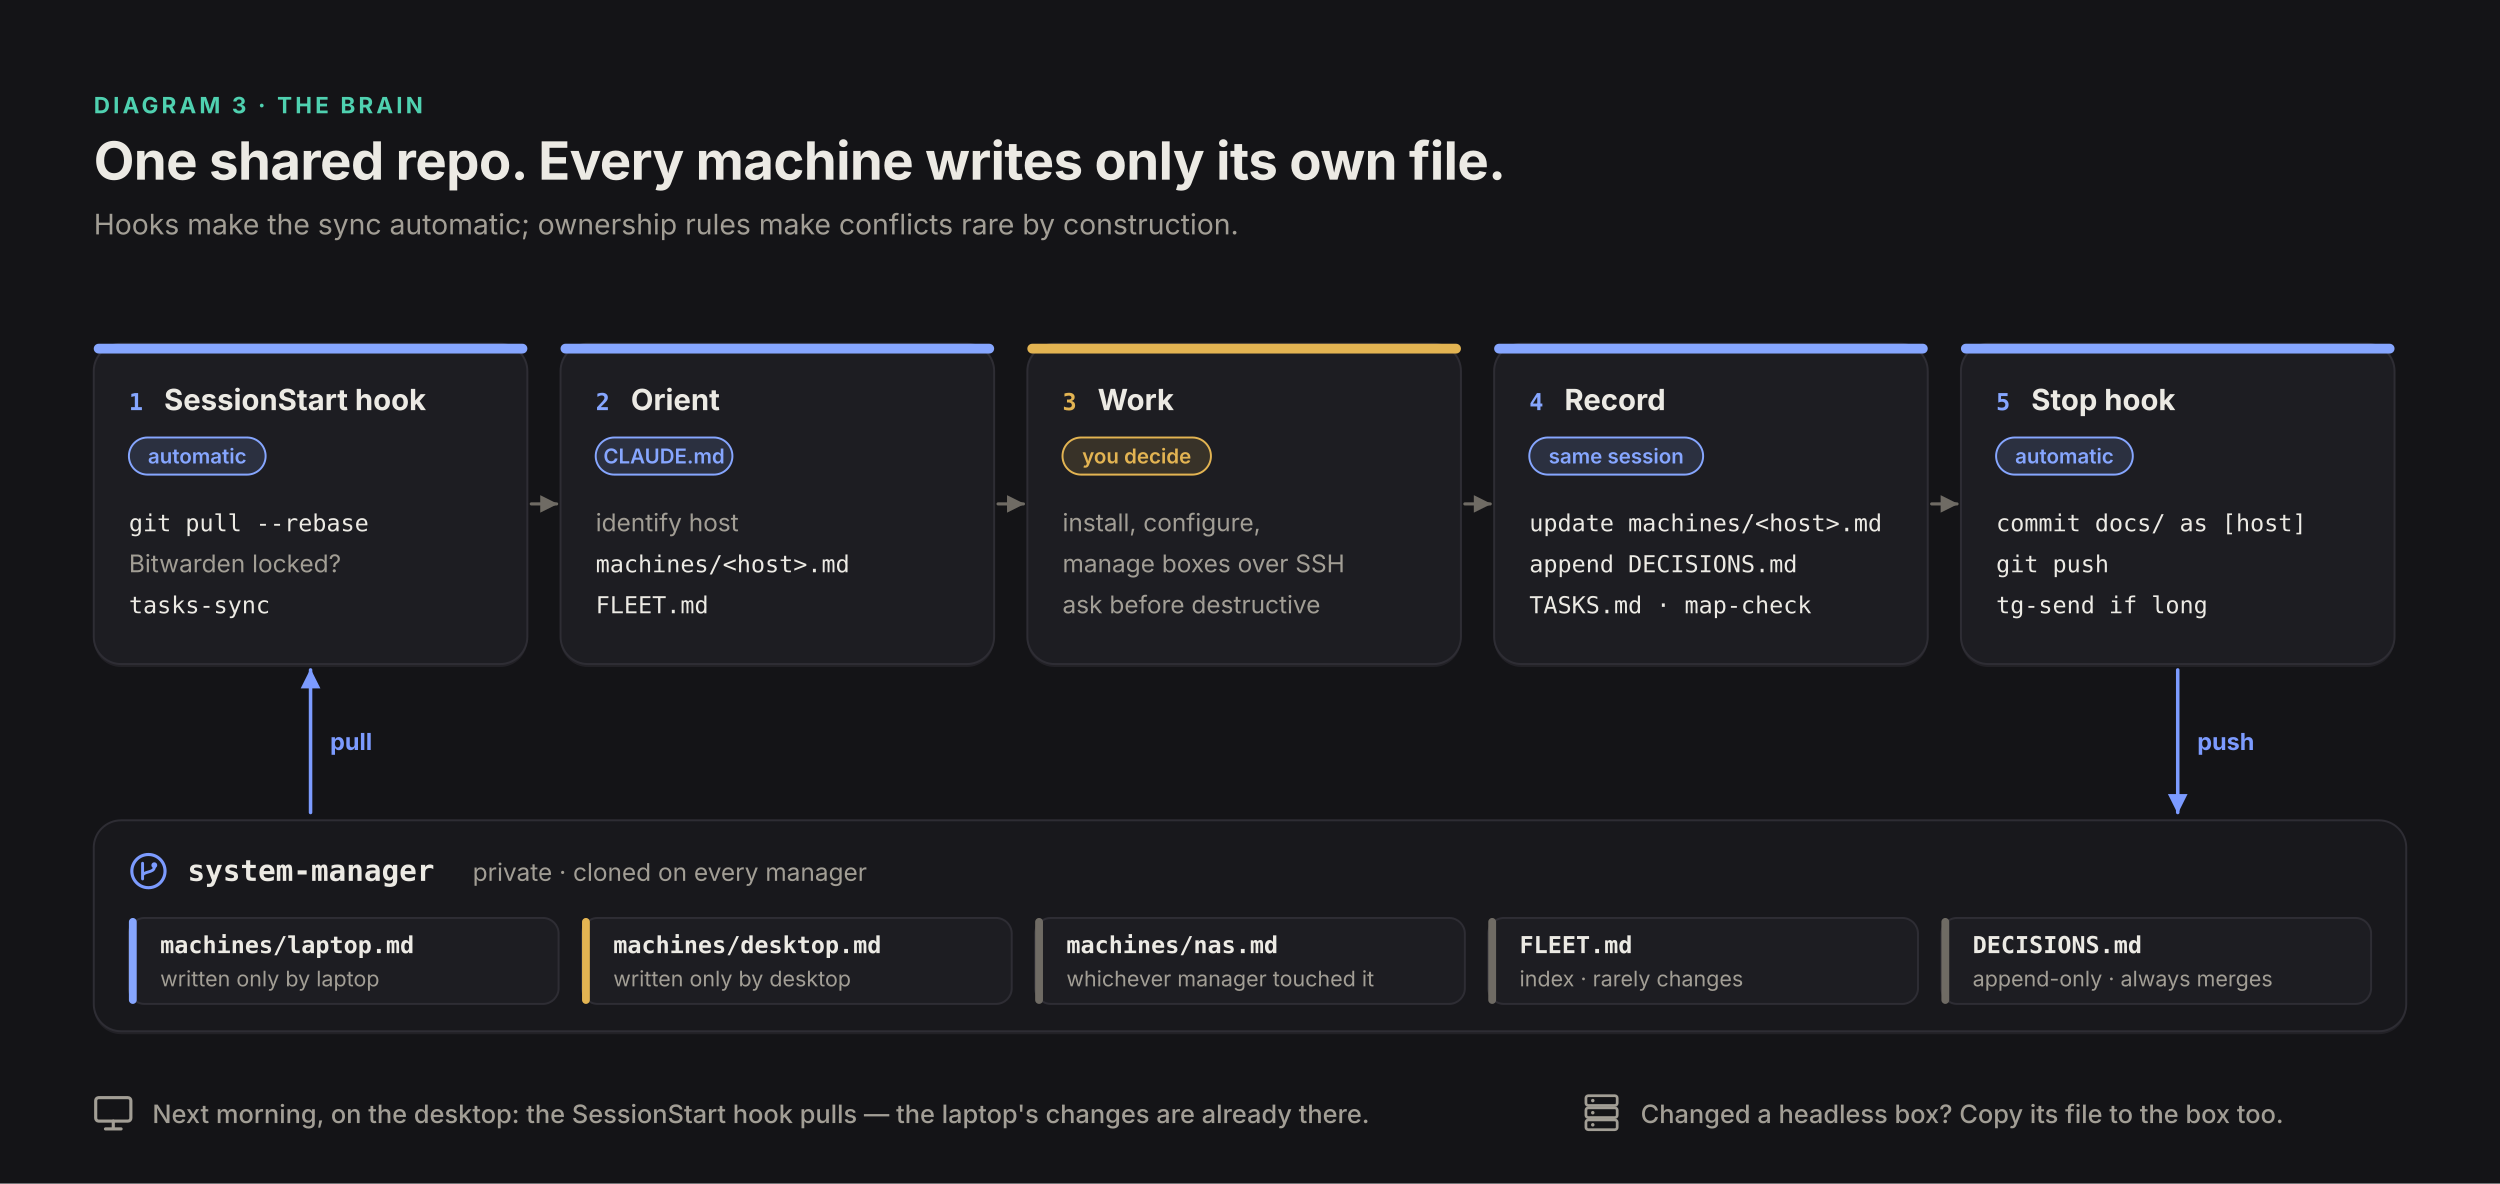
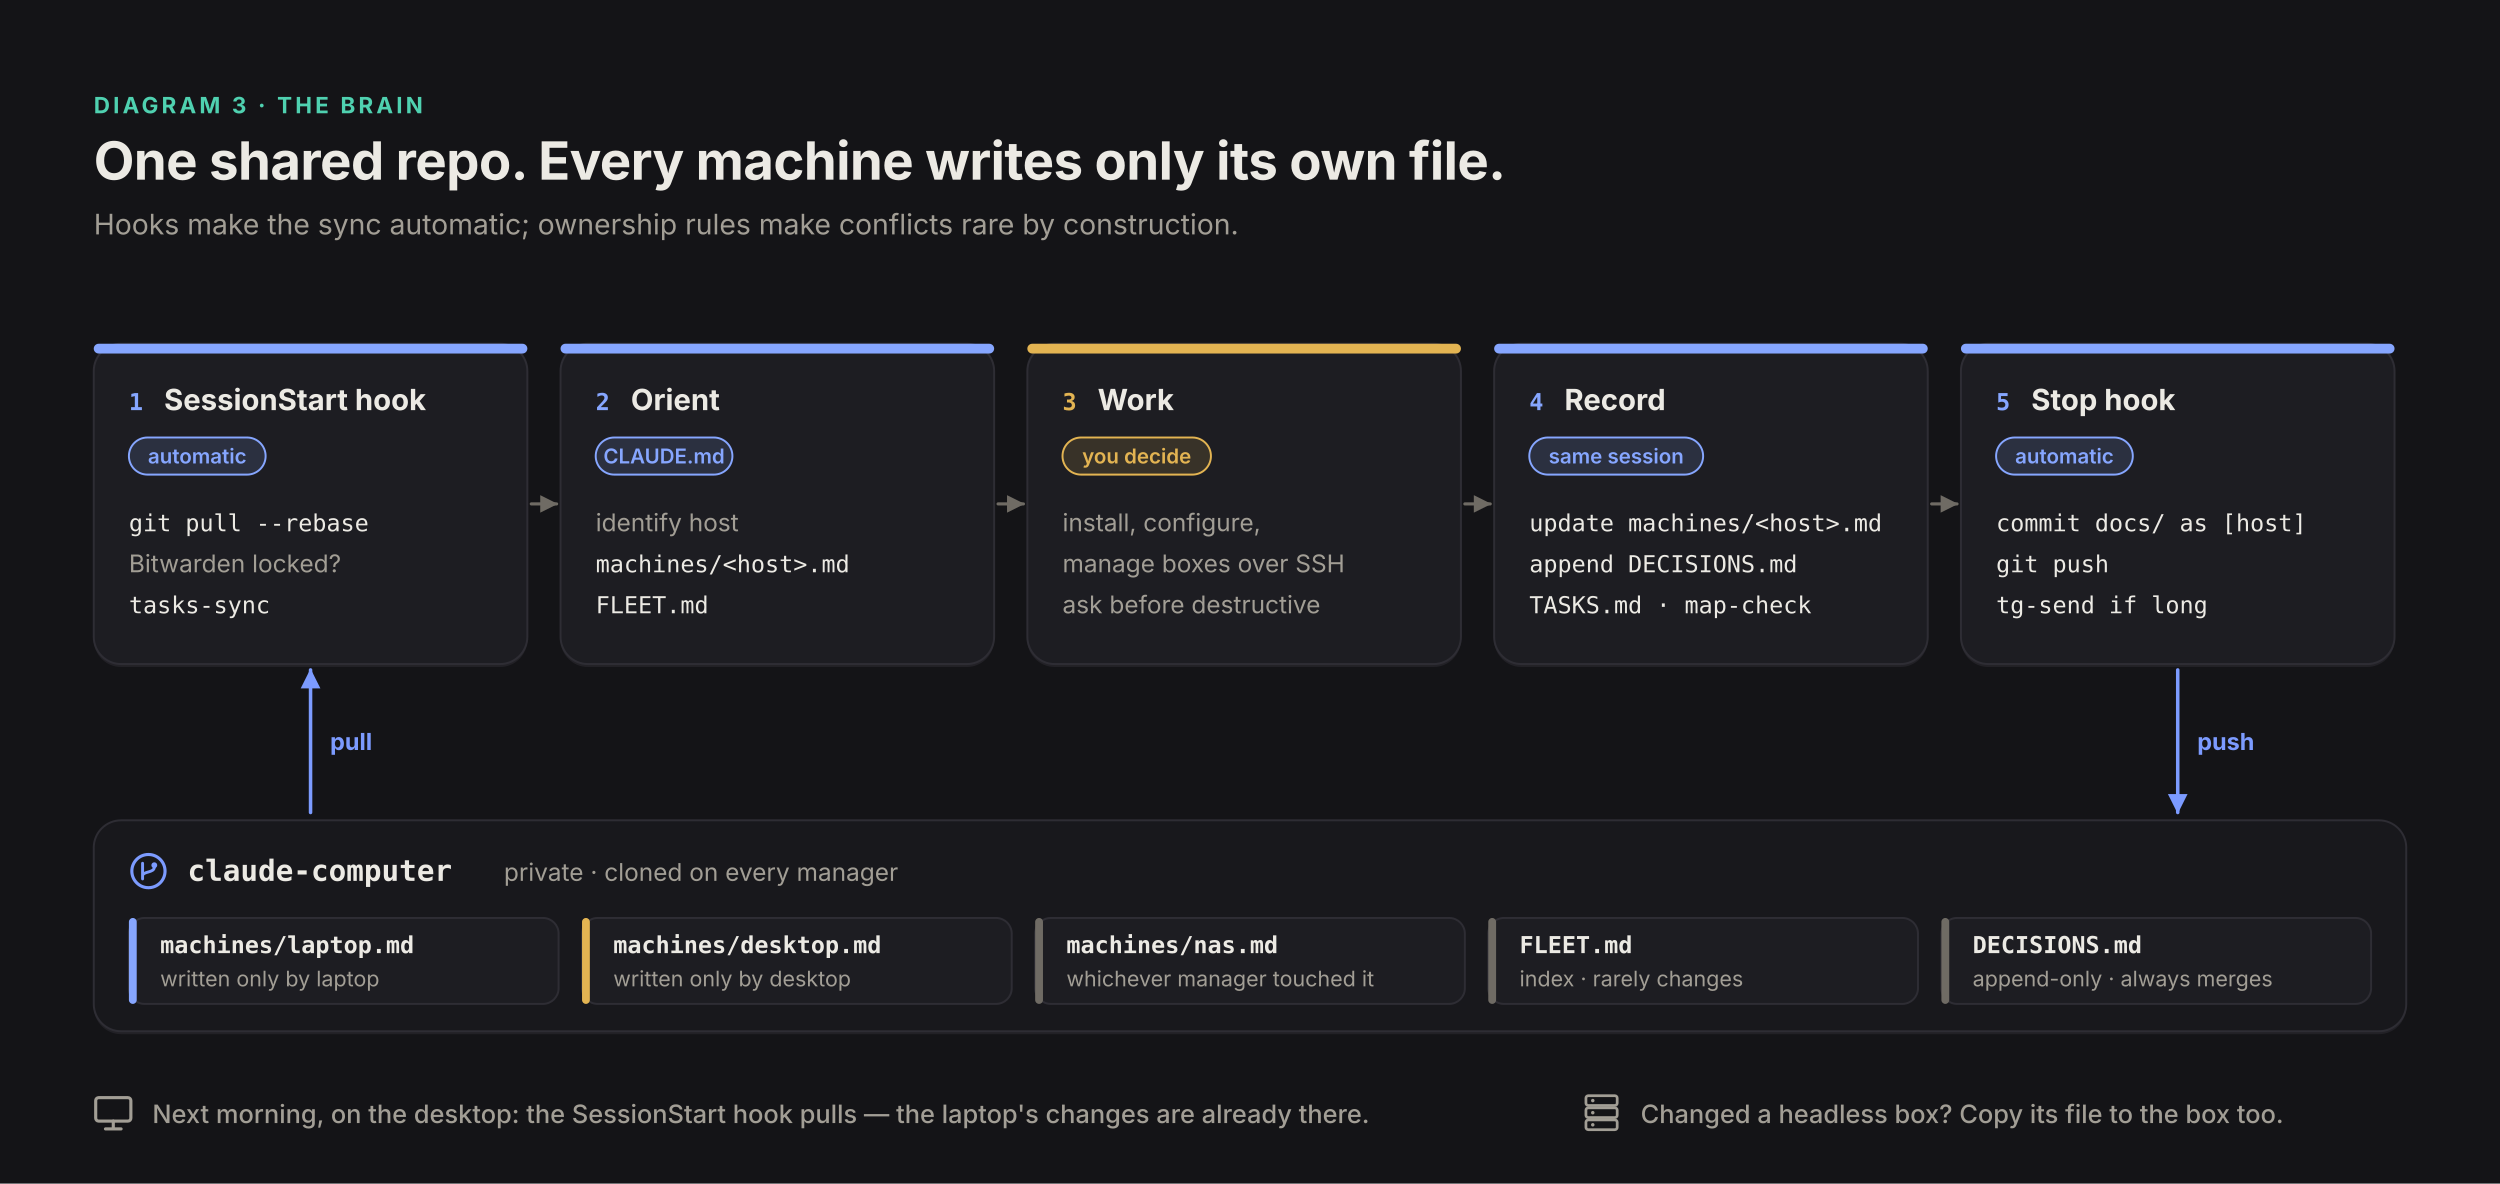
<svg xmlns="http://www.w3.org/2000/svg" viewBox="0 0 1280 606" width="1280" height="606" role="img" aria-labelledby="t d" font-family="Inter, -apple-system, BlinkMacSystemFont, 'Segoe UI', Helvetica, Arial, sans-serif">
  <defs>
    <marker id="m6F6B64" viewBox="0 0 10 10" refX="8.5" refY="5" markerWidth="7" markerHeight="7" orient="auto-start-reverse">
      <path d="M1,1 L9,5 L1,9 z" fill="#6F6B64" />
    </marker>
    <marker id="m7C9BFF" viewBox="0 0 10 10" refX="8.5" refY="5" markerWidth="7" markerHeight="7" orient="auto-start-reverse">
      <path d="M1,1 L9,5 L1,9 z" fill="#7C9BFF" />
    </marker>
    <pattern id="hatch" width="8" height="8" patternUnits="userSpaceOnUse" patternTransform="rotate(45)">
      <line x1="0" y1="0" x2="0" y2="8" stroke="#2E2D34" stroke-width="3" />
    </pattern>
  </defs>
  <rect width="1280" height="606" fill="#141417" />
  <text x="48" y="58" font-size="11.5" font-weight="700" fill="#4FD1B0" text-anchor="start" letter-spacing="0.14em">DIAGRAM 3 · THE BRAIN</text>
  <text x="48" y="92" font-size="27" font-weight="650" fill="#ECEAE4" text-anchor="start" letter-spacing="-0.01em">One shared repo. Every machine writes only its own file.</text>
  <text x="48" y="120" font-size="14.5" font-weight="400" fill="#A29E95" text-anchor="start">Hooks make the sync automatic; ownership rules make conflicts rare by construction.</text>
  <rect x="48" y="177.5" width="222" height="164" rx="14" fill="#2E2D34" fill-opacity="0.55" />
  <rect x="48" y="176" width="222" height="164" rx="14" fill="#1D1D22" stroke="#2E2D34" stroke-width="1" />
  <rect x="48" y="176" width="222" height="5" rx="2.5" fill="#86A6FF" />
  <text x="66" y="210" font-size="12" font-weight="700" fill="#86A6FF" text-anchor="start" font-family="ui-monospace, 'SF Mono', SFMono-Regular, Menlo, Consolas, monospace">1</text>
  <text x="84" y="210" font-size="15" font-weight="700" fill="#ECEAE4" text-anchor="start">SessionStart hook</text>
  <rect x="66" y="224" width="70" height="19" rx="9.5" fill="#86A6FF" stroke="#86A6FF" stroke-width="1" fill-opacity="0.14" />
  <text x="101.0" y="237.28" font-size="10.5" font-weight="600" fill="#86A6FF" text-anchor="middle">automatic</text>
  <text x="66" y="272" font-size="12" font-weight="500" fill="#ECEAE4" text-anchor="start" font-family="ui-monospace, 'SF Mono', SFMono-Regular, Menlo, Consolas, monospace">git pull --rebase</text>
  <text x="66" y="293" font-size="12.5" font-weight="400" fill="#A29E95" text-anchor="start">Bitwarden locked?</text>
  <text x="66" y="314" font-size="12" font-weight="500" fill="#ECEAE4" text-anchor="start" font-family="ui-monospace, 'SF Mono', SFMono-Regular, Menlo, Consolas, monospace">tasks-sync</text>
  <line x1="272" y1="258.0" x2="285" y2="258.0" stroke="#6F6B64" stroke-width="1.6" stroke-linecap="round" marker-end="url(#m6F6B64)" />
  <rect x="287" y="177.5" width="222" height="164" rx="14" fill="#2E2D34" fill-opacity="0.55" />
  <rect x="287" y="176" width="222" height="164" rx="14" fill="#1D1D22" stroke="#2E2D34" stroke-width="1" />
  <rect x="287" y="176" width="222" height="5" rx="2.5" fill="#86A6FF" />
  <text x="305" y="210" font-size="12" font-weight="700" fill="#86A6FF" text-anchor="start" font-family="ui-monospace, 'SF Mono', SFMono-Regular, Menlo, Consolas, monospace">2</text>
  <text x="323" y="210" font-size="15" font-weight="700" fill="#ECEAE4" text-anchor="start">Orient</text>
  <rect x="305" y="224" width="70" height="19" rx="9.5" fill="#86A6FF" stroke="#86A6FF" stroke-width="1" fill-opacity="0.14" />
  <text x="340.0" y="237.28" font-size="10.5" font-weight="600" fill="#86A6FF" text-anchor="middle">CLAUDE.md</text>
  <text x="305" y="272" font-size="12.5" font-weight="400" fill="#A29E95" text-anchor="start">identify host</text>
  <text x="305" y="293" font-size="12" font-weight="500" fill="#ECEAE4" text-anchor="start" font-family="ui-monospace, 'SF Mono', SFMono-Regular, Menlo, Consolas, monospace">machines/&lt;host&gt;.md</text>
  <text x="305" y="314" font-size="12" font-weight="500" fill="#ECEAE4" text-anchor="start" font-family="ui-monospace, 'SF Mono', SFMono-Regular, Menlo, Consolas, monospace">FLEET.md</text>
  <line x1="511" y1="258.0" x2="524" y2="258.0" stroke="#6F6B64" stroke-width="1.6" stroke-linecap="round" marker-end="url(#m6F6B64)" />
  <rect x="526" y="177.5" width="222" height="164" rx="14" fill="#2E2D34" fill-opacity="0.55" />
  <rect x="526" y="176" width="222" height="164" rx="14" fill="#1D1D22" stroke="#2E2D34" stroke-width="1" />
  <rect x="526" y="176" width="222" height="5" rx="2.5" fill="#E3B452" />
  <text x="544" y="210" font-size="12" font-weight="700" fill="#E3B452" text-anchor="start" font-family="ui-monospace, 'SF Mono', SFMono-Regular, Menlo, Consolas, monospace">3</text>
  <text x="562" y="210" font-size="15" font-weight="700" fill="#ECEAE4" text-anchor="start">Work</text>
  <rect x="544" y="224" width="76" height="19" rx="9.5" fill="#E3B452" stroke="#E3B452" stroke-width="1" fill-opacity="0.14" />
  <text x="582.0" y="237.28" font-size="10.5" font-weight="600" fill="#E3B452" text-anchor="middle">you decide</text>
  <text x="544" y="272" font-size="12.5" font-weight="400" fill="#A29E95" text-anchor="start">install, configure,</text>
  <text x="544" y="293" font-size="12.5" font-weight="400" fill="#A29E95" text-anchor="start">manage boxes over SSH</text>
  <text x="544" y="314" font-size="12.5" font-weight="400" fill="#A29E95" text-anchor="start">ask before destructive</text>
  <line x1="750" y1="258.0" x2="763" y2="258.0" stroke="#6F6B64" stroke-width="1.6" stroke-linecap="round" marker-end="url(#m6F6B64)" />
  <rect x="765" y="177.5" width="222" height="164" rx="14" fill="#2E2D34" fill-opacity="0.55" />
  <rect x="765" y="176" width="222" height="164" rx="14" fill="#1D1D22" stroke="#2E2D34" stroke-width="1" />
  <rect x="765" y="176" width="222" height="5" rx="2.5" fill="#86A6FF" />
  <text x="783" y="210" font-size="12" font-weight="700" fill="#86A6FF" text-anchor="start" font-family="ui-monospace, 'SF Mono', SFMono-Regular, Menlo, Consolas, monospace">4</text>
  <text x="801" y="210" font-size="15" font-weight="700" fill="#ECEAE4" text-anchor="start">Record</text>
  <rect x="783" y="224" width="89" height="19" rx="9.5" fill="#86A6FF" stroke="#86A6FF" stroke-width="1" fill-opacity="0.14" />
  <text x="827.5" y="237.28" font-size="10.5" font-weight="600" fill="#86A6FF" text-anchor="middle">same session</text>
  <text x="783" y="272" font-size="12" font-weight="500" fill="#ECEAE4" text-anchor="start" font-family="ui-monospace, 'SF Mono', SFMono-Regular, Menlo, Consolas, monospace">update machines/&lt;host&gt;.md</text>
  <text x="783" y="293" font-size="12" font-weight="500" fill="#ECEAE4" text-anchor="start" font-family="ui-monospace, 'SF Mono', SFMono-Regular, Menlo, Consolas, monospace">append DECISIONS.md</text>
  <text x="783" y="314" font-size="12" font-weight="500" fill="#ECEAE4" text-anchor="start" font-family="ui-monospace, 'SF Mono', SFMono-Regular, Menlo, Consolas, monospace">TASKS.md · map-check</text>
  <line x1="989" y1="258.0" x2="1002" y2="258.0" stroke="#6F6B64" stroke-width="1.6" stroke-linecap="round" marker-end="url(#m6F6B64)" />
  <rect x="1004" y="177.5" width="222" height="164" rx="14" fill="#2E2D34" fill-opacity="0.55" />
  <rect x="1004" y="176" width="222" height="164" rx="14" fill="#1D1D22" stroke="#2E2D34" stroke-width="1" />
  <rect x="1004" y="176" width="222" height="5" rx="2.5" fill="#86A6FF" />
  <text x="1022" y="210" font-size="12" font-weight="700" fill="#86A6FF" text-anchor="start" font-family="ui-monospace, 'SF Mono', SFMono-Regular, Menlo, Consolas, monospace">5</text>
  <text x="1040" y="210" font-size="15" font-weight="700" fill="#ECEAE4" text-anchor="start">Stop hook</text>
  <rect x="1022" y="224" width="70" height="19" rx="9.5" fill="#86A6FF" stroke="#86A6FF" stroke-width="1" fill-opacity="0.14" />
  <text x="1057.0" y="237.28" font-size="10.5" font-weight="600" fill="#86A6FF" text-anchor="middle">automatic</text>
  <text x="1022" y="272" font-size="12" font-weight="500" fill="#ECEAE4" text-anchor="start" font-family="ui-monospace, 'SF Mono', SFMono-Regular, Menlo, Consolas, monospace">commit docs/ as [host]</text>
  <text x="1022" y="293" font-size="12" font-weight="500" fill="#ECEAE4" text-anchor="start" font-family="ui-monospace, 'SF Mono', SFMono-Regular, Menlo, Consolas, monospace">git push</text>
  <text x="1022" y="314" font-size="12" font-weight="500" fill="#ECEAE4" text-anchor="start" font-family="ui-monospace, 'SF Mono', SFMono-Regular, Menlo, Consolas, monospace">tg-send if long</text>
  <rect x="48" y="421.5" width="1184" height="108" rx="14" fill="#2E2D34" fill-opacity="0.55" />
  <rect x="48" y="420" width="1184" height="108" rx="14" fill="#18181C" stroke="#2E2D34" stroke-width="1" />
  <circle cx="76" cy="446" r="8.5" fill="none" stroke="#7C9BFF" stroke-width="1.6" />
  <path d="M73,442 L73,450 M79,444 C79,447 73,446 73,448.5" fill="none" stroke="#7C9BFF" stroke-width="1.5" stroke-linecap="round" stroke-linejoin="round" />
  <circle cx="79" cy="443" r="1.5" fill="#7C9BFF" />
-   <text x="96" y="451" font-size="15" font-weight="700" fill="#ECEAE4" text-anchor="start" font-family="ui-monospace, 'SF Mono', SFMono-Regular, Menlo, Consolas, monospace">system-manager</text>
-   <text x="242" y="451" font-size="12.5" font-weight="400" fill="#A29E95" text-anchor="start">private · cloned on every manager</text>
+   <text x="96" y="451" font-size="15" font-weight="700" fill="#ECEAE4" text-anchor="start" font-family="ui-monospace, 'SF Mono', SFMono-Regular, Menlo, Consolas, monospace">claude-computer</text>
+   <text x="258" y="451" font-size="12.5" font-weight="400" fill="#A29E95" text-anchor="start">private · cloned on every manager</text>
  <rect x="66.0" y="470" width="220.0" height="44" rx="8" fill="#1D1D22" stroke="#2E2D34" stroke-width="1" />
  <rect x="66.0" y="470" width="4" height="44" rx="2" fill="#86A6FF" />
  <text x="82.0" y="488" font-size="12" font-weight="650" fill="#ECEAE4" text-anchor="start" font-family="ui-monospace, 'SF Mono', SFMono-Regular, Menlo, Consolas, monospace">machines/laptop.md</text>
  <text x="82.0" y="505" font-size="11" font-weight="400" fill="#A29E95" text-anchor="start">written only by laptop</text>
  <rect x="298.0" y="470" width="220.0" height="44" rx="8" fill="#1D1D22" stroke="#2E2D34" stroke-width="1" />
  <rect x="298.0" y="470" width="4" height="44" rx="2" fill="#E3B452" />
  <text x="314.0" y="488" font-size="12" font-weight="650" fill="#ECEAE4" text-anchor="start" font-family="ui-monospace, 'SF Mono', SFMono-Regular, Menlo, Consolas, monospace">machines/desktop.md</text>
  <text x="314.0" y="505" font-size="11" font-weight="400" fill="#A29E95" text-anchor="start">written only by desktop</text>
  <rect x="530.0" y="470" width="220.0" height="44" rx="8" fill="#1D1D22" stroke="#2E2D34" stroke-width="1" />
  <rect x="530.0" y="470" width="4" height="44" rx="2" fill="#6F6B64" />
  <text x="546.0" y="488" font-size="12" font-weight="650" fill="#ECEAE4" text-anchor="start" font-family="ui-monospace, 'SF Mono', SFMono-Regular, Menlo, Consolas, monospace">machines/nas.md</text>
  <text x="546.0" y="505" font-size="11" font-weight="400" fill="#A29E95" text-anchor="start">whichever manager touched it</text>
  <rect x="762.0" y="470" width="220.0" height="44" rx="8" fill="#1D1D22" stroke="#2E2D34" stroke-width="1" />
  <rect x="762.0" y="470" width="4" height="44" rx="2" fill="#6F6B64" />
  <text x="778.0" y="488" font-size="12" font-weight="650" fill="#ECEAE4" text-anchor="start" font-family="ui-monospace, 'SF Mono', SFMono-Regular, Menlo, Consolas, monospace">FLEET.md</text>
  <text x="778.0" y="505" font-size="11" font-weight="400" fill="#A29E95" text-anchor="start">index · rarely changes</text>
  <rect x="994.0" y="470" width="220.0" height="44" rx="8" fill="#1D1D22" stroke="#2E2D34" stroke-width="1" />
  <rect x="994.0" y="470" width="4" height="44" rx="2" fill="#6F6B64" />
  <text x="1010.0" y="488" font-size="12" font-weight="650" fill="#ECEAE4" text-anchor="start" font-family="ui-monospace, 'SF Mono', SFMono-Regular, Menlo, Consolas, monospace">DECISIONS.md</text>
  <text x="1010.0" y="505" font-size="11" font-weight="400" fill="#A29E95" text-anchor="start">append-only · always merges</text>
  <path d="M1115.0,343 L1115.0,416" fill="none" stroke="#7C9BFF" stroke-width="1.8" stroke-linecap="round" stroke-linejoin="round" marker-end="url(#m7C9BFF)" />
  <text x="1125.0" y="384" font-size="12" font-weight="650" fill="#7C9BFF" text-anchor="start">push</text>
  <path d="M159.0,416 L159.0,343" fill="none" stroke="#7C9BFF" stroke-width="1.8" stroke-linecap="round" stroke-linejoin="round" marker-end="url(#m7C9BFF)" />
  <text x="169.0" y="384" font-size="12" font-weight="650" fill="#7C9BFF" text-anchor="start">pull</text>
  <rect x="49" y="562" width="18" height="12" rx="1.5" fill="none" stroke="#A29E95" stroke-width="1.6" />
  <path d="M58,574 L58,578 M54,578 L62,578" fill="none" stroke="#A29E95" stroke-width="1.6" stroke-linecap="round" stroke-linejoin="round" />
  <text x="78" y="575" font-size="13" font-weight="500" fill="#A29E95" text-anchor="start">Next morning, on the desktop: the SessionStart hook pulls — the laptop's changes are already there.</text>
  <rect x="812" y="561.0" width="16" height="5" rx="1.2" fill="none" stroke="#A29E95" stroke-width="1.4" />
  <circle cx="815.5" cy="563.5" r="0.9" fill="#A29E95" />
  <rect x="812" y="567.2" width="16" height="5" rx="1.2" fill="none" stroke="#A29E95" stroke-width="1.4" />
  <circle cx="815.5" cy="569.7" r="0.9" fill="#A29E95" />
  <rect x="812" y="573.4" width="16" height="5" rx="1.2" fill="none" stroke="#A29E95" stroke-width="1.4" />
  <circle cx="815.5" cy="575.9" r="0.9" fill="#A29E95" />
  <text x="840" y="575" font-size="13" font-weight="500" fill="#A29E95" text-anchor="start">Changed a headless box? Copy its file to the box too.</text>
</svg>
